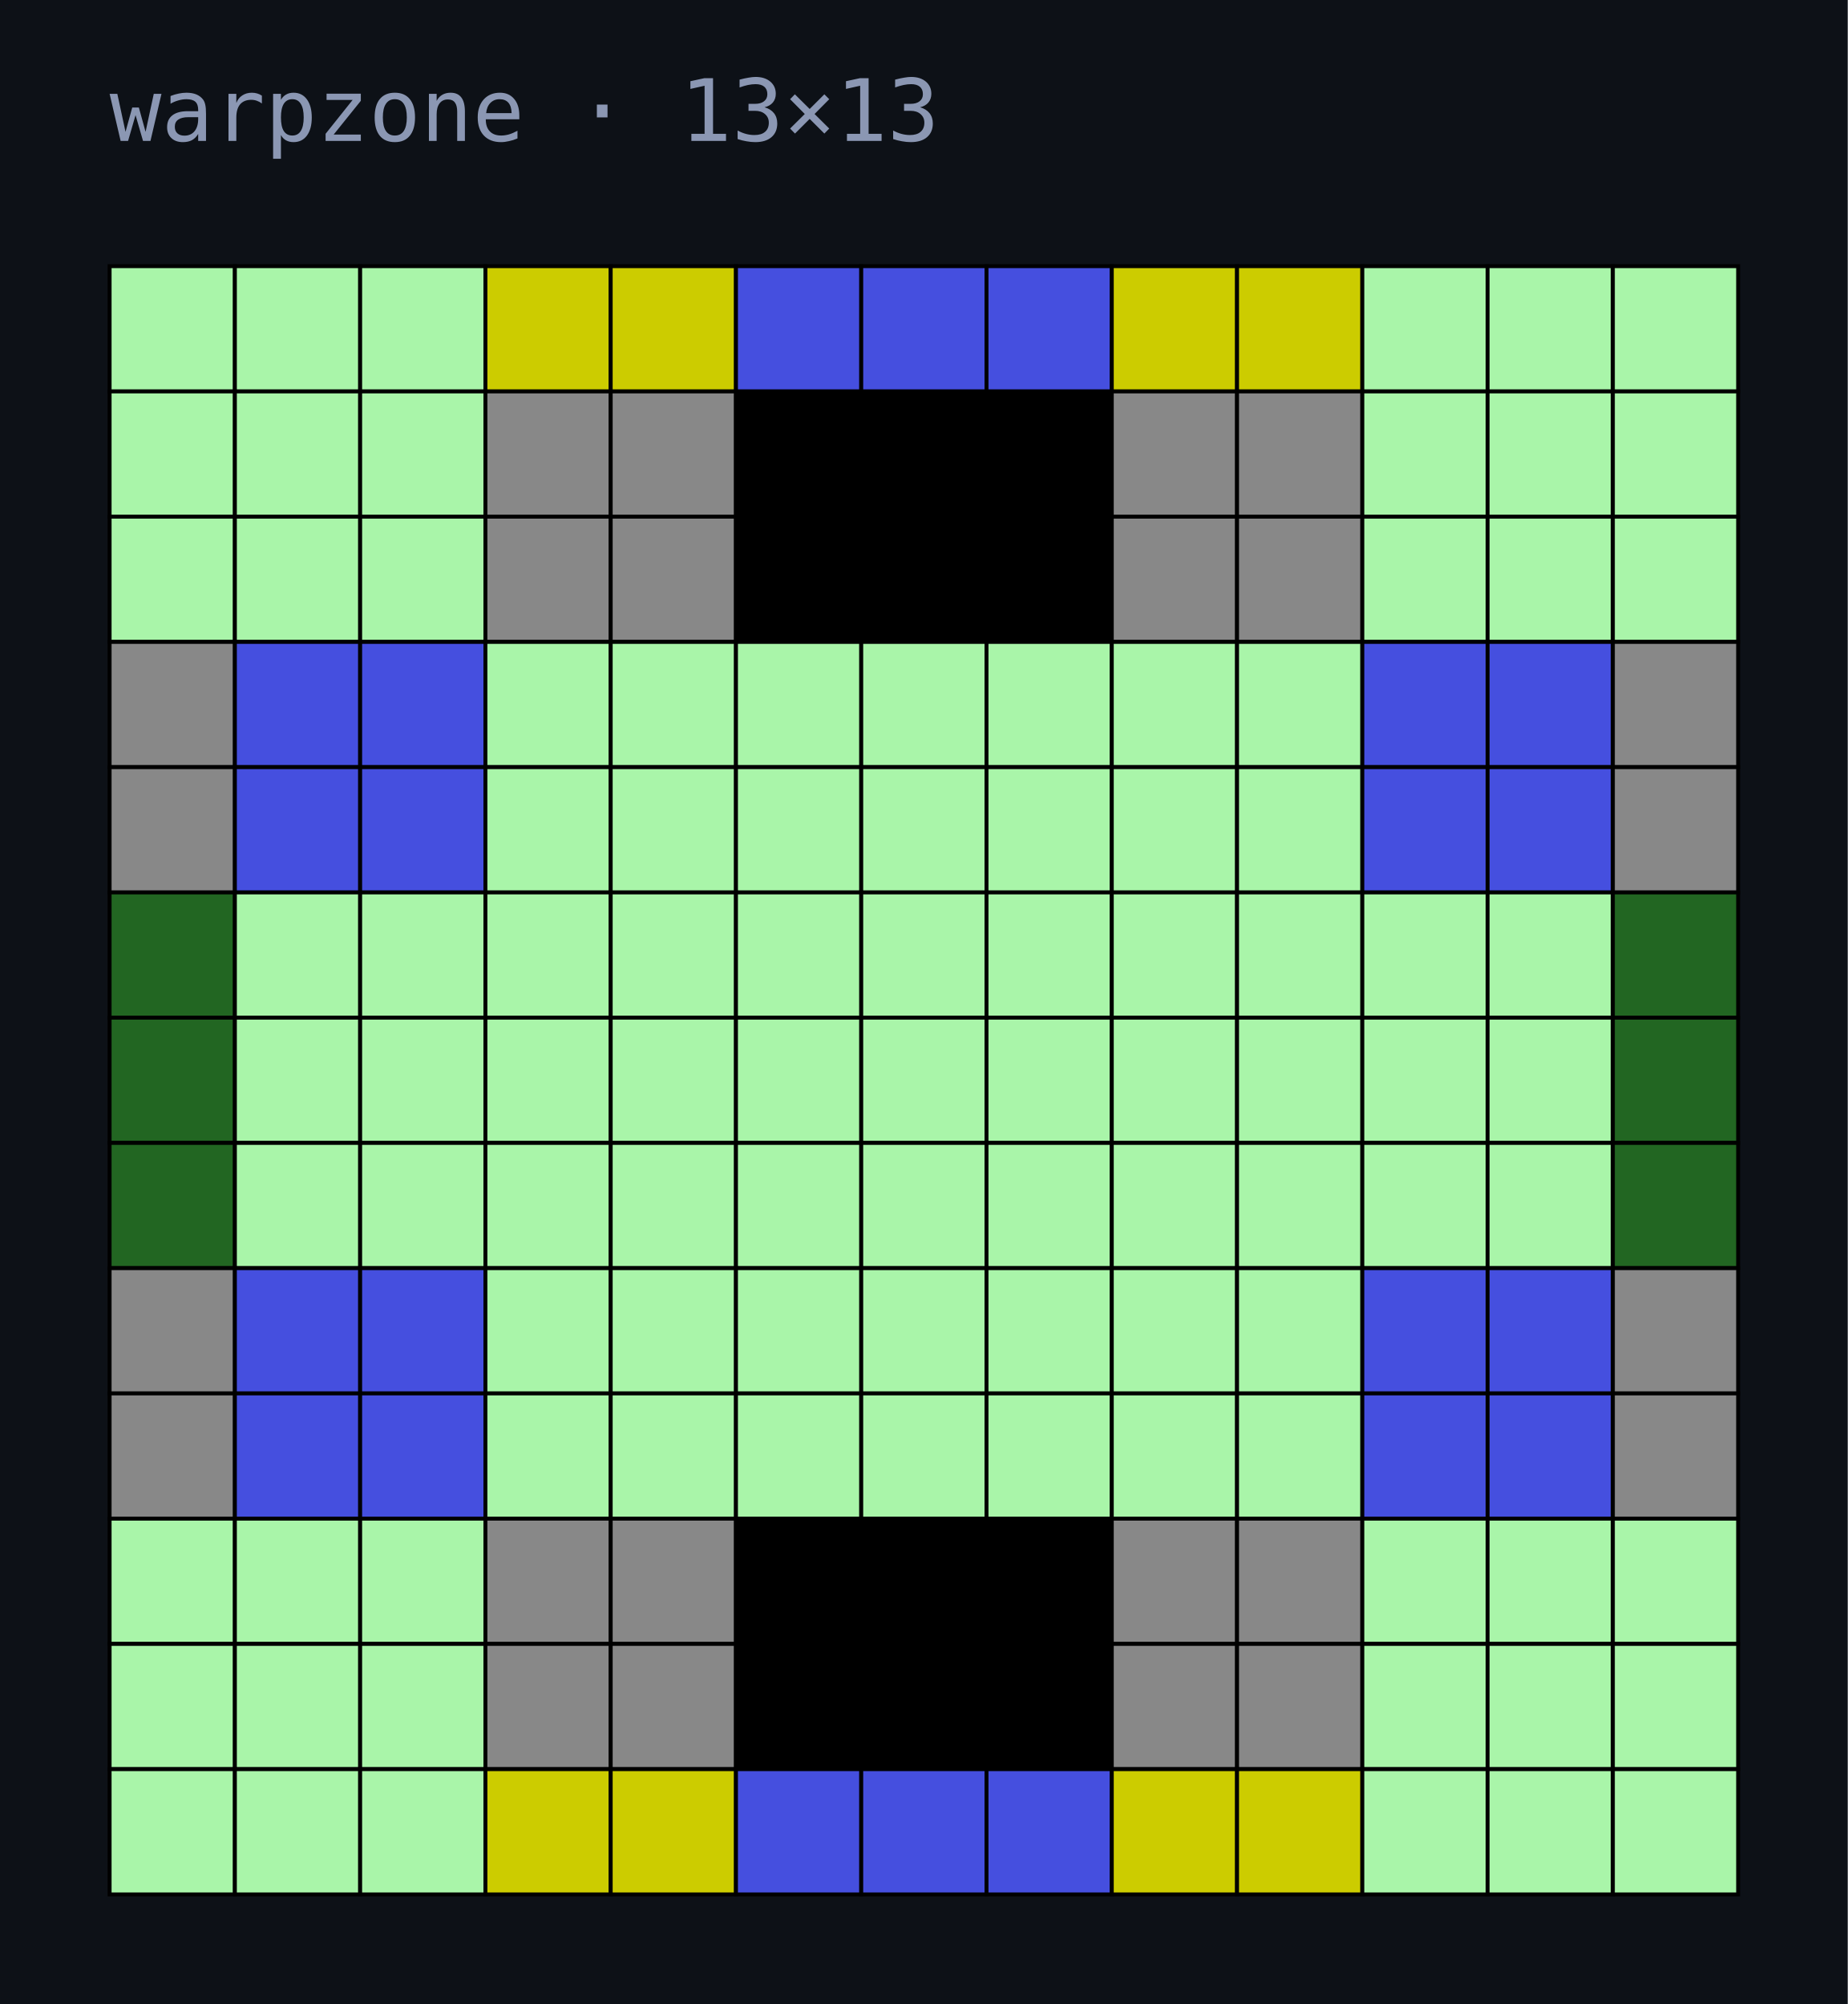
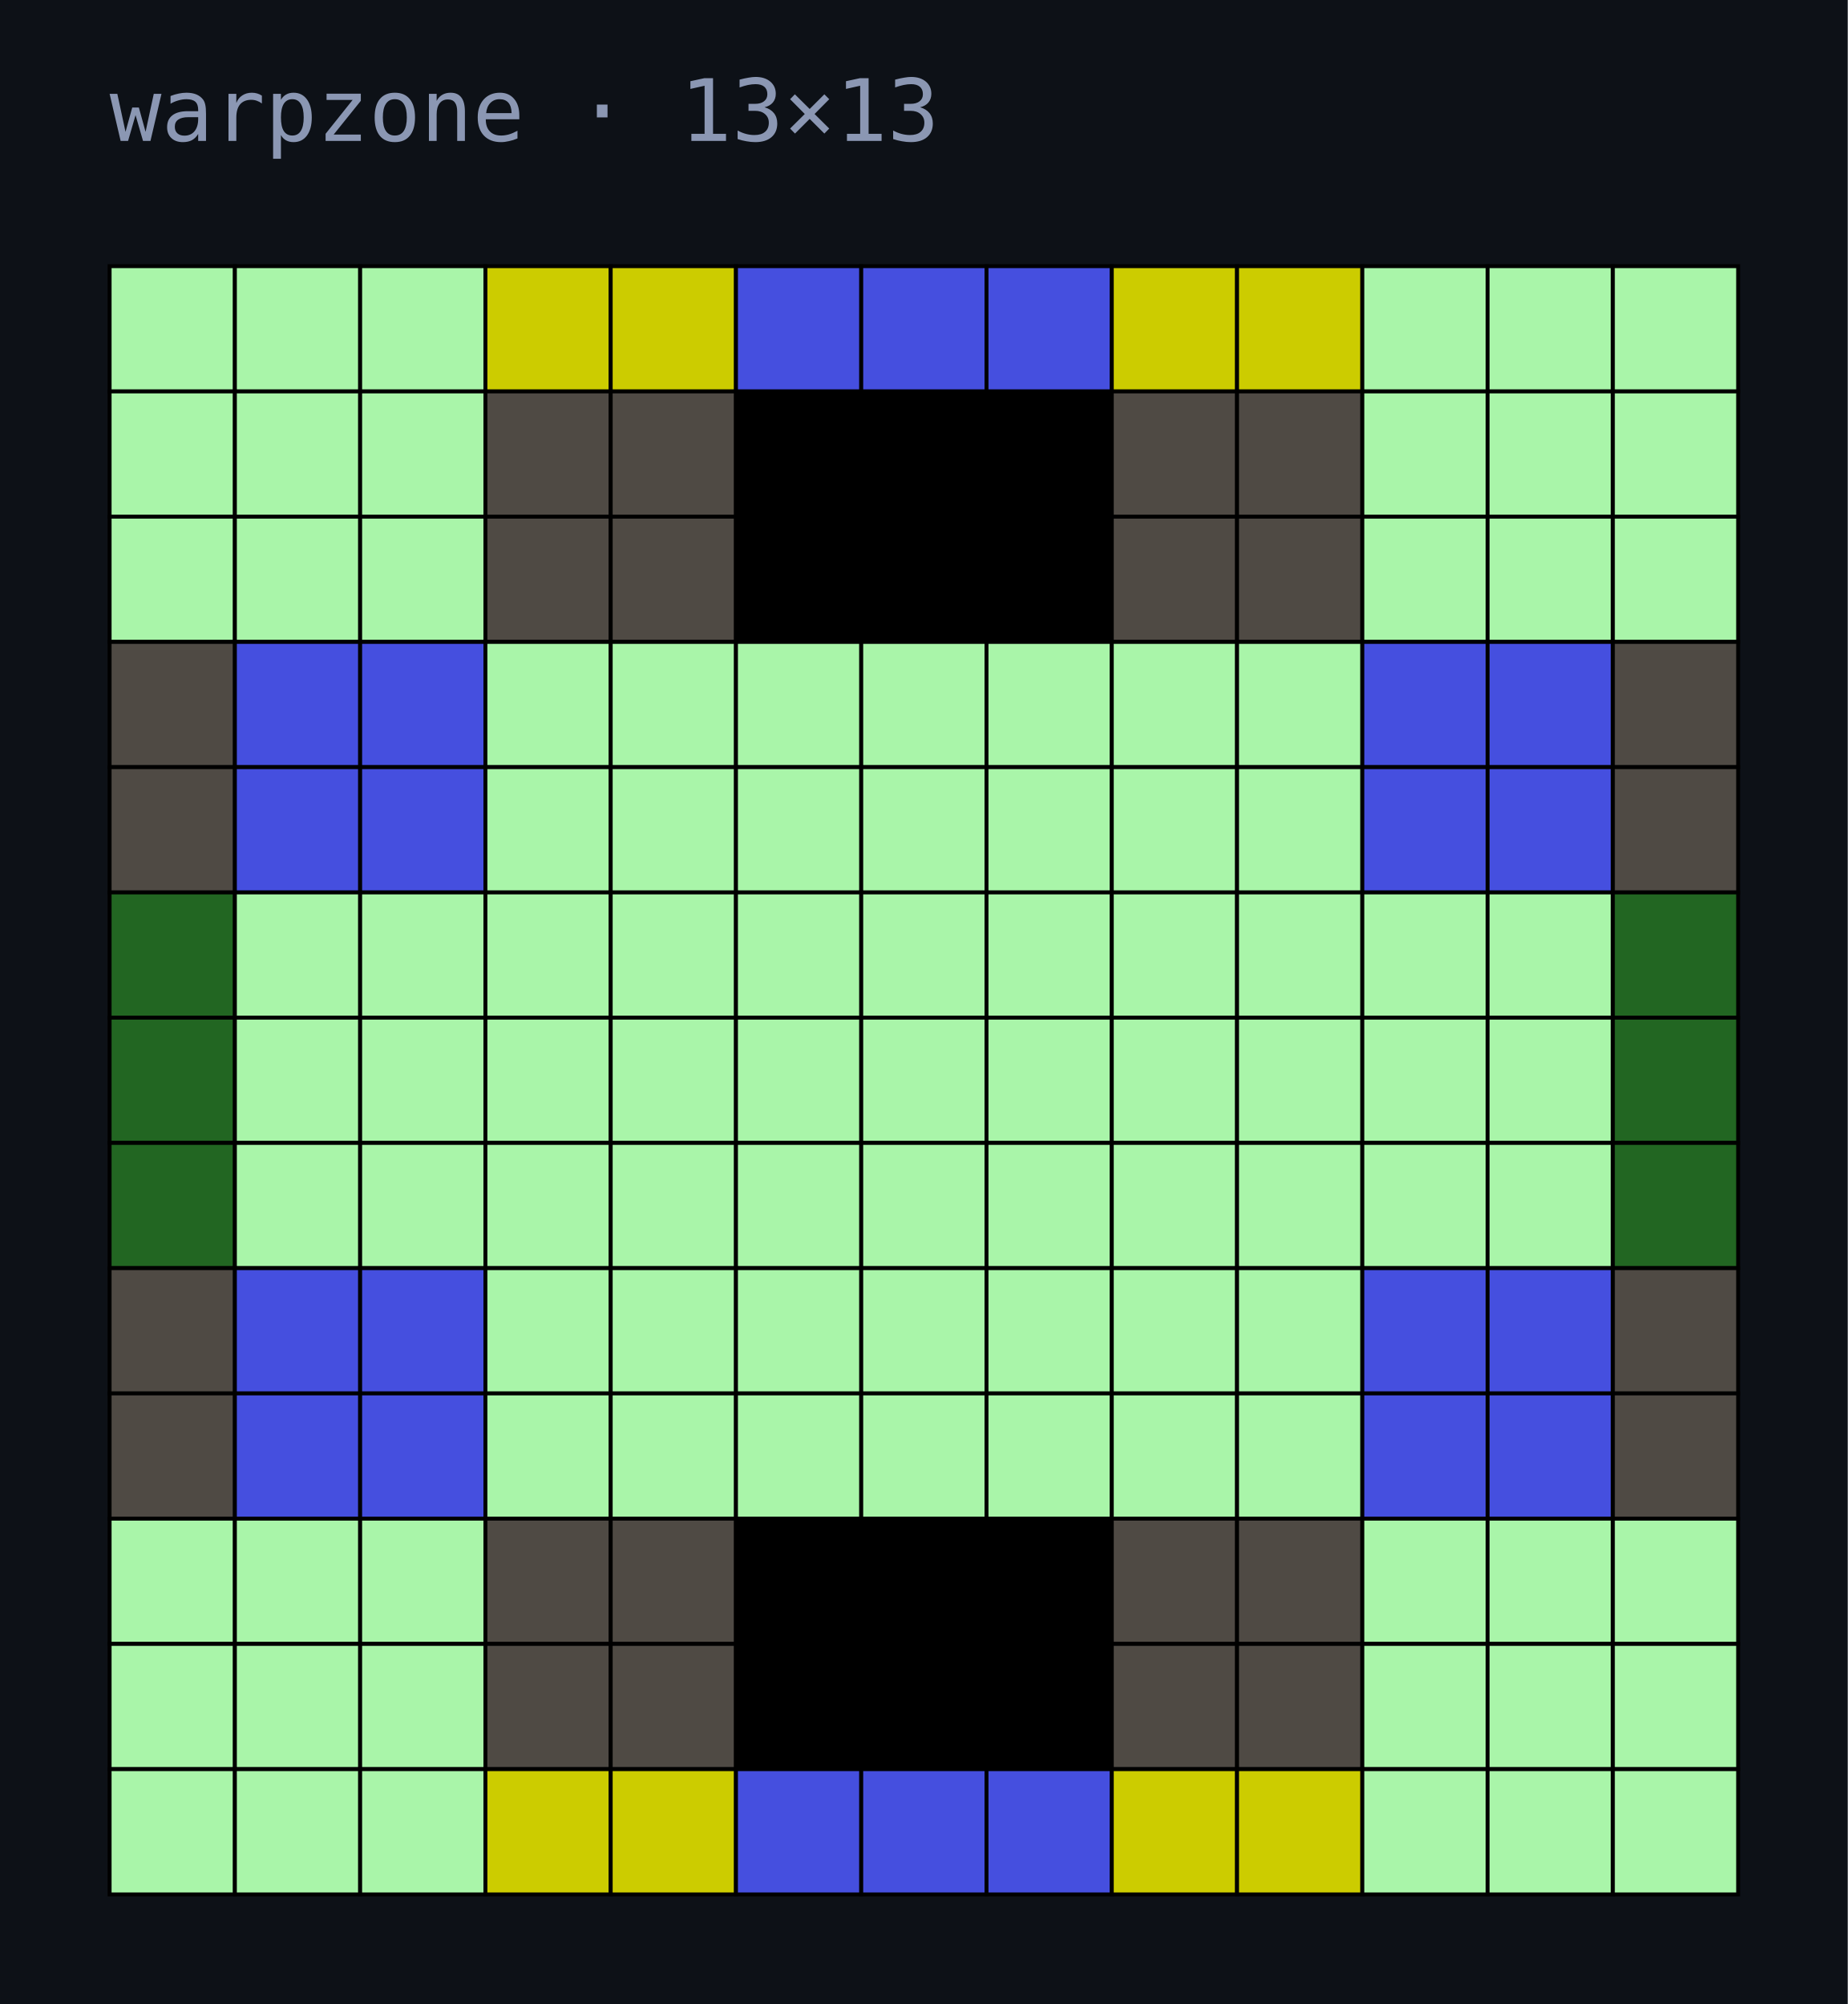
<svg xmlns="http://www.w3.org/2000/svg" width="236" height="256" viewBox="0 0 236 256">
  <rect width="100%" height="100%" fill="#0d1117" />
  <text x="14" y="18" fill="#8b97b3" font-family="ui-monospace,Menlo,Consolas,monospace" font-size="11">warpzone · 13×13</text>
  <rect x="14" y="34" width="16" height="16" fill="#A9F5A9" stroke="#000" stroke-width="0.5" />
  <rect x="30" y="34" width="16" height="16" fill="#A9F5A9" stroke="#000" stroke-width="0.5" />
  <rect x="46" y="34" width="16" height="16" fill="#A9F5A9" stroke="#000" stroke-width="0.5" />
  <rect x="62" y="34" width="16" height="16" fill="#CCCC00" stroke="#000" stroke-width="0.5" />
  <rect x="78" y="34" width="16" height="16" fill="#CCCC00" stroke="#000" stroke-width="0.5" />
  <rect x="94" y="34" width="16" height="16" fill="#454FDF" stroke="#000" stroke-width="0.5" />
  <rect x="110" y="34" width="16" height="16" fill="#454FDF" stroke="#000" stroke-width="0.5" />
  <rect x="126" y="34" width="16" height="16" fill="#454FDF" stroke="#000" stroke-width="0.5" />
  <rect x="142" y="34" width="16" height="16" fill="#CCCC00" stroke="#000" stroke-width="0.5" />
  <rect x="158" y="34" width="16" height="16" fill="#CCCC00" stroke="#000" stroke-width="0.5" />
  <rect x="174" y="34" width="16" height="16" fill="#A9F5A9" stroke="#000" stroke-width="0.5" />
  <rect x="190" y="34" width="16" height="16" fill="#A9F5A9" stroke="#000" stroke-width="0.5" />
  <rect x="206" y="34" width="16" height="16" fill="#A9F5A9" stroke="#000" stroke-width="0.5" />
  <rect x="14" y="50" width="16" height="16" fill="#A9F5A9" stroke="#000" stroke-width="0.5" />
  <rect x="30" y="50" width="16" height="16" fill="#A9F5A9" stroke="#000" stroke-width="0.5" />
  <rect x="46" y="50" width="16" height="16" fill="#A9F5A9" stroke="#000" stroke-width="0.5" />
-   <rect x="62" y="50" width="16" height="16" fill="#888888" stroke="#000" stroke-width="0.5" />
-   <rect x="78" y="50" width="16" height="16" fill="#888888" stroke="#000" stroke-width="0.5" />
+   <rect x="62" y="50" width="16" height="16" fill="#4f4a44" stroke="#000" stroke-width="0.5" />
+   <rect x="78" y="50" width="16" height="16" fill="#4f4a44" stroke="#000" stroke-width="0.5" />
  <rect x="94" y="50" width="16" height="16" fill="#000000" stroke="#000" stroke-width="0.5" />
  <rect x="110" y="50" width="16" height="16" fill="#000000" stroke="#000" stroke-width="0.5" />
  <rect x="126" y="50" width="16" height="16" fill="#000000" stroke="#000" stroke-width="0.5" />
-   <rect x="142" y="50" width="16" height="16" fill="#888888" stroke="#000" stroke-width="0.5" />
-   <rect x="158" y="50" width="16" height="16" fill="#888888" stroke="#000" stroke-width="0.5" />
+   <rect x="142" y="50" width="16" height="16" fill="#4f4a44" stroke="#000" stroke-width="0.5" />
+   <rect x="158" y="50" width="16" height="16" fill="#4f4a44" stroke="#000" stroke-width="0.5" />
  <rect x="174" y="50" width="16" height="16" fill="#A9F5A9" stroke="#000" stroke-width="0.5" />
  <rect x="190" y="50" width="16" height="16" fill="#A9F5A9" stroke="#000" stroke-width="0.5" />
  <rect x="206" y="50" width="16" height="16" fill="#A9F5A9" stroke="#000" stroke-width="0.5" />
  <rect x="14" y="66" width="16" height="16" fill="#A9F5A9" stroke="#000" stroke-width="0.5" />
  <rect x="30" y="66" width="16" height="16" fill="#A9F5A9" stroke="#000" stroke-width="0.5" />
  <rect x="46" y="66" width="16" height="16" fill="#A9F5A9" stroke="#000" stroke-width="0.5" />
-   <rect x="62" y="66" width="16" height="16" fill="#888888" stroke="#000" stroke-width="0.5" />
-   <rect x="78" y="66" width="16" height="16" fill="#888888" stroke="#000" stroke-width="0.5" />
+   <rect x="62" y="66" width="16" height="16" fill="#4f4a44" stroke="#000" stroke-width="0.5" />
+   <rect x="78" y="66" width="16" height="16" fill="#4f4a44" stroke="#000" stroke-width="0.5" />
  <rect x="94" y="66" width="16" height="16" fill="#000000" stroke="#000" stroke-width="0.5" />
  <rect x="110" y="66" width="16" height="16" fill="#000000" stroke="#000" stroke-width="0.5" />
  <rect x="126" y="66" width="16" height="16" fill="#000000" stroke="#000" stroke-width="0.5" />
-   <rect x="142" y="66" width="16" height="16" fill="#888888" stroke="#000" stroke-width="0.5" />
-   <rect x="158" y="66" width="16" height="16" fill="#888888" stroke="#000" stroke-width="0.5" />
+   <rect x="142" y="66" width="16" height="16" fill="#4f4a44" stroke="#000" stroke-width="0.5" />
+   <rect x="158" y="66" width="16" height="16" fill="#4f4a44" stroke="#000" stroke-width="0.5" />
  <rect x="174" y="66" width="16" height="16" fill="#A9F5A9" stroke="#000" stroke-width="0.5" />
  <rect x="190" y="66" width="16" height="16" fill="#A9F5A9" stroke="#000" stroke-width="0.5" />
  <rect x="206" y="66" width="16" height="16" fill="#A9F5A9" stroke="#000" stroke-width="0.5" />
-   <rect x="14" y="82" width="16" height="16" fill="#888888" stroke="#000" stroke-width="0.5" />
+   <rect x="14" y="82" width="16" height="16" fill="#4f4a44" stroke="#000" stroke-width="0.5" />
  <rect x="30" y="82" width="16" height="16" fill="#454FDF" stroke="#000" stroke-width="0.5" />
  <rect x="46" y="82" width="16" height="16" fill="#454FDF" stroke="#000" stroke-width="0.5" />
  <rect x="62" y="82" width="16" height="16" fill="#A9F5A9" stroke="#000" stroke-width="0.5" />
  <rect x="78" y="82" width="16" height="16" fill="#A9F5A9" stroke="#000" stroke-width="0.5" />
  <rect x="94" y="82" width="16" height="16" fill="#A9F5A9" stroke="#000" stroke-width="0.5" />
  <rect x="110" y="82" width="16" height="16" fill="#A9F5A9" stroke="#000" stroke-width="0.5" />
  <rect x="126" y="82" width="16" height="16" fill="#A9F5A9" stroke="#000" stroke-width="0.5" />
  <rect x="142" y="82" width="16" height="16" fill="#A9F5A9" stroke="#000" stroke-width="0.5" />
  <rect x="158" y="82" width="16" height="16" fill="#A9F5A9" stroke="#000" stroke-width="0.5" />
  <rect x="174" y="82" width="16" height="16" fill="#454FDF" stroke="#000" stroke-width="0.5" />
  <rect x="190" y="82" width="16" height="16" fill="#454FDF" stroke="#000" stroke-width="0.5" />
-   <rect x="206" y="82" width="16" height="16" fill="#888888" stroke="#000" stroke-width="0.5" />
-   <rect x="14" y="98" width="16" height="16" fill="#888888" stroke="#000" stroke-width="0.5" />
+   <rect x="206" y="82" width="16" height="16" fill="#4f4a44" stroke="#000" stroke-width="0.5" />
+   <rect x="14" y="98" width="16" height="16" fill="#4f4a44" stroke="#000" stroke-width="0.5" />
  <rect x="30" y="98" width="16" height="16" fill="#454FDF" stroke="#000" stroke-width="0.5" />
  <rect x="46" y="98" width="16" height="16" fill="#454FDF" stroke="#000" stroke-width="0.5" />
  <rect x="62" y="98" width="16" height="16" fill="#A9F5A9" stroke="#000" stroke-width="0.5" />
  <rect x="78" y="98" width="16" height="16" fill="#A9F5A9" stroke="#000" stroke-width="0.5" />
  <rect x="94" y="98" width="16" height="16" fill="#A9F5A9" stroke="#000" stroke-width="0.5" />
  <rect x="110" y="98" width="16" height="16" fill="#A9F5A9" stroke="#000" stroke-width="0.5" />
  <rect x="126" y="98" width="16" height="16" fill="#A9F5A9" stroke="#000" stroke-width="0.5" />
  <rect x="142" y="98" width="16" height="16" fill="#A9F5A9" stroke="#000" stroke-width="0.5" />
  <rect x="158" y="98" width="16" height="16" fill="#A9F5A9" stroke="#000" stroke-width="0.5" />
  <rect x="174" y="98" width="16" height="16" fill="#454FDF" stroke="#000" stroke-width="0.5" />
  <rect x="190" y="98" width="16" height="16" fill="#454FDF" stroke="#000" stroke-width="0.5" />
-   <rect x="206" y="98" width="16" height="16" fill="#888888" stroke="#000" stroke-width="0.5" />
+   <rect x="206" y="98" width="16" height="16" fill="#4f4a44" stroke="#000" stroke-width="0.5" />
  <rect x="14" y="114" width="16" height="16" fill="#226622" stroke="#000" stroke-width="0.5" />
  <rect x="30" y="114" width="16" height="16" fill="#A9F5A9" stroke="#000" stroke-width="0.5" />
  <rect x="46" y="114" width="16" height="16" fill="#A9F5A9" stroke="#000" stroke-width="0.5" />
  <rect x="62" y="114" width="16" height="16" fill="#A9F5A9" stroke="#000" stroke-width="0.5" />
  <rect x="78" y="114" width="16" height="16" fill="#A9F5A9" stroke="#000" stroke-width="0.5" />
  <rect x="94" y="114" width="16" height="16" fill="#A9F5A9" stroke="#000" stroke-width="0.5" />
  <rect x="110" y="114" width="16" height="16" fill="#A9F5A9" stroke="#000" stroke-width="0.5" />
  <rect x="126" y="114" width="16" height="16" fill="#A9F5A9" stroke="#000" stroke-width="0.5" />
  <rect x="142" y="114" width="16" height="16" fill="#A9F5A9" stroke="#000" stroke-width="0.5" />
  <rect x="158" y="114" width="16" height="16" fill="#A9F5A9" stroke="#000" stroke-width="0.5" />
  <rect x="174" y="114" width="16" height="16" fill="#A9F5A9" stroke="#000" stroke-width="0.5" />
  <rect x="190" y="114" width="16" height="16" fill="#A9F5A9" stroke="#000" stroke-width="0.5" />
  <rect x="206" y="114" width="16" height="16" fill="#226622" stroke="#000" stroke-width="0.5" />
  <rect x="14" y="130" width="16" height="16" fill="#226622" stroke="#000" stroke-width="0.5" />
  <rect x="30" y="130" width="16" height="16" fill="#A9F5A9" stroke="#000" stroke-width="0.5" />
  <rect x="46" y="130" width="16" height="16" fill="#A9F5A9" stroke="#000" stroke-width="0.5" />
  <rect x="62" y="130" width="16" height="16" fill="#A9F5A9" stroke="#000" stroke-width="0.5" />
  <rect x="78" y="130" width="16" height="16" fill="#A9F5A9" stroke="#000" stroke-width="0.5" />
  <rect x="94" y="130" width="16" height="16" fill="#A9F5A9" stroke="#000" stroke-width="0.5" />
  <rect x="110" y="130" width="16" height="16" fill="#A9F5A9" stroke="#000" stroke-width="0.5" />
  <rect x="126" y="130" width="16" height="16" fill="#A9F5A9" stroke="#000" stroke-width="0.5" />
  <rect x="142" y="130" width="16" height="16" fill="#A9F5A9" stroke="#000" stroke-width="0.5" />
  <rect x="158" y="130" width="16" height="16" fill="#A9F5A9" stroke="#000" stroke-width="0.5" />
  <rect x="174" y="130" width="16" height="16" fill="#A9F5A9" stroke="#000" stroke-width="0.5" />
  <rect x="190" y="130" width="16" height="16" fill="#A9F5A9" stroke="#000" stroke-width="0.5" />
  <rect x="206" y="130" width="16" height="16" fill="#226622" stroke="#000" stroke-width="0.5" />
  <rect x="14" y="146" width="16" height="16" fill="#226622" stroke="#000" stroke-width="0.5" />
  <rect x="30" y="146" width="16" height="16" fill="#A9F5A9" stroke="#000" stroke-width="0.5" />
  <rect x="46" y="146" width="16" height="16" fill="#A9F5A9" stroke="#000" stroke-width="0.5" />
  <rect x="62" y="146" width="16" height="16" fill="#A9F5A9" stroke="#000" stroke-width="0.5" />
  <rect x="78" y="146" width="16" height="16" fill="#A9F5A9" stroke="#000" stroke-width="0.5" />
  <rect x="94" y="146" width="16" height="16" fill="#A9F5A9" stroke="#000" stroke-width="0.5" />
  <rect x="110" y="146" width="16" height="16" fill="#A9F5A9" stroke="#000" stroke-width="0.5" />
  <rect x="126" y="146" width="16" height="16" fill="#A9F5A9" stroke="#000" stroke-width="0.5" />
  <rect x="142" y="146" width="16" height="16" fill="#A9F5A9" stroke="#000" stroke-width="0.5" />
  <rect x="158" y="146" width="16" height="16" fill="#A9F5A9" stroke="#000" stroke-width="0.5" />
  <rect x="174" y="146" width="16" height="16" fill="#A9F5A9" stroke="#000" stroke-width="0.5" />
  <rect x="190" y="146" width="16" height="16" fill="#A9F5A9" stroke="#000" stroke-width="0.5" />
  <rect x="206" y="146" width="16" height="16" fill="#226622" stroke="#000" stroke-width="0.5" />
-   <rect x="14" y="162" width="16" height="16" fill="#888888" stroke="#000" stroke-width="0.5" />
+   <rect x="14" y="162" width="16" height="16" fill="#4f4a44" stroke="#000" stroke-width="0.5" />
  <rect x="30" y="162" width="16" height="16" fill="#454FDF" stroke="#000" stroke-width="0.5" />
  <rect x="46" y="162" width="16" height="16" fill="#454FDF" stroke="#000" stroke-width="0.5" />
  <rect x="62" y="162" width="16" height="16" fill="#A9F5A9" stroke="#000" stroke-width="0.5" />
  <rect x="78" y="162" width="16" height="16" fill="#A9F5A9" stroke="#000" stroke-width="0.5" />
  <rect x="94" y="162" width="16" height="16" fill="#A9F5A9" stroke="#000" stroke-width="0.5" />
  <rect x="110" y="162" width="16" height="16" fill="#A9F5A9" stroke="#000" stroke-width="0.5" />
  <rect x="126" y="162" width="16" height="16" fill="#A9F5A9" stroke="#000" stroke-width="0.5" />
  <rect x="142" y="162" width="16" height="16" fill="#A9F5A9" stroke="#000" stroke-width="0.5" />
  <rect x="158" y="162" width="16" height="16" fill="#A9F5A9" stroke="#000" stroke-width="0.5" />
  <rect x="174" y="162" width="16" height="16" fill="#454FDF" stroke="#000" stroke-width="0.5" />
  <rect x="190" y="162" width="16" height="16" fill="#454FDF" stroke="#000" stroke-width="0.5" />
-   <rect x="206" y="162" width="16" height="16" fill="#888888" stroke="#000" stroke-width="0.5" />
-   <rect x="14" y="178" width="16" height="16" fill="#888888" stroke="#000" stroke-width="0.5" />
+   <rect x="206" y="162" width="16" height="16" fill="#4f4a44" stroke="#000" stroke-width="0.5" />
+   <rect x="14" y="178" width="16" height="16" fill="#4f4a44" stroke="#000" stroke-width="0.5" />
  <rect x="30" y="178" width="16" height="16" fill="#454FDF" stroke="#000" stroke-width="0.5" />
  <rect x="46" y="178" width="16" height="16" fill="#454FDF" stroke="#000" stroke-width="0.5" />
  <rect x="62" y="178" width="16" height="16" fill="#A9F5A9" stroke="#000" stroke-width="0.5" />
  <rect x="78" y="178" width="16" height="16" fill="#A9F5A9" stroke="#000" stroke-width="0.5" />
  <rect x="94" y="178" width="16" height="16" fill="#A9F5A9" stroke="#000" stroke-width="0.5" />
  <rect x="110" y="178" width="16" height="16" fill="#A9F5A9" stroke="#000" stroke-width="0.5" />
  <rect x="126" y="178" width="16" height="16" fill="#A9F5A9" stroke="#000" stroke-width="0.5" />
  <rect x="142" y="178" width="16" height="16" fill="#A9F5A9" stroke="#000" stroke-width="0.5" />
  <rect x="158" y="178" width="16" height="16" fill="#A9F5A9" stroke="#000" stroke-width="0.5" />
  <rect x="174" y="178" width="16" height="16" fill="#454FDF" stroke="#000" stroke-width="0.5" />
  <rect x="190" y="178" width="16" height="16" fill="#454FDF" stroke="#000" stroke-width="0.5" />
-   <rect x="206" y="178" width="16" height="16" fill="#888888" stroke="#000" stroke-width="0.5" />
+   <rect x="206" y="178" width="16" height="16" fill="#4f4a44" stroke="#000" stroke-width="0.5" />
  <rect x="14" y="194" width="16" height="16" fill="#A9F5A9" stroke="#000" stroke-width="0.5" />
  <rect x="30" y="194" width="16" height="16" fill="#A9F5A9" stroke="#000" stroke-width="0.5" />
  <rect x="46" y="194" width="16" height="16" fill="#A9F5A9" stroke="#000" stroke-width="0.5" />
-   <rect x="62" y="194" width="16" height="16" fill="#888888" stroke="#000" stroke-width="0.5" />
-   <rect x="78" y="194" width="16" height="16" fill="#888888" stroke="#000" stroke-width="0.5" />
+   <rect x="62" y="194" width="16" height="16" fill="#4f4a44" stroke="#000" stroke-width="0.5" />
+   <rect x="78" y="194" width="16" height="16" fill="#4f4a44" stroke="#000" stroke-width="0.5" />
  <rect x="94" y="194" width="16" height="16" fill="#000000" stroke="#000" stroke-width="0.5" />
  <rect x="110" y="194" width="16" height="16" fill="#000000" stroke="#000" stroke-width="0.5" />
  <rect x="126" y="194" width="16" height="16" fill="#000000" stroke="#000" stroke-width="0.5" />
-   <rect x="142" y="194" width="16" height="16" fill="#888888" stroke="#000" stroke-width="0.5" />
-   <rect x="158" y="194" width="16" height="16" fill="#888888" stroke="#000" stroke-width="0.5" />
+   <rect x="142" y="194" width="16" height="16" fill="#4f4a44" stroke="#000" stroke-width="0.5" />
+   <rect x="158" y="194" width="16" height="16" fill="#4f4a44" stroke="#000" stroke-width="0.5" />
  <rect x="174" y="194" width="16" height="16" fill="#A9F5A9" stroke="#000" stroke-width="0.5" />
  <rect x="190" y="194" width="16" height="16" fill="#A9F5A9" stroke="#000" stroke-width="0.5" />
  <rect x="206" y="194" width="16" height="16" fill="#A9F5A9" stroke="#000" stroke-width="0.5" />
  <rect x="14" y="210" width="16" height="16" fill="#A9F5A9" stroke="#000" stroke-width="0.5" />
  <rect x="30" y="210" width="16" height="16" fill="#A9F5A9" stroke="#000" stroke-width="0.5" />
  <rect x="46" y="210" width="16" height="16" fill="#A9F5A9" stroke="#000" stroke-width="0.5" />
-   <rect x="62" y="210" width="16" height="16" fill="#888888" stroke="#000" stroke-width="0.5" />
-   <rect x="78" y="210" width="16" height="16" fill="#888888" stroke="#000" stroke-width="0.5" />
+   <rect x="62" y="210" width="16" height="16" fill="#4f4a44" stroke="#000" stroke-width="0.5" />
+   <rect x="78" y="210" width="16" height="16" fill="#4f4a44" stroke="#000" stroke-width="0.5" />
  <rect x="94" y="210" width="16" height="16" fill="#000000" stroke="#000" stroke-width="0.5" />
  <rect x="110" y="210" width="16" height="16" fill="#000000" stroke="#000" stroke-width="0.5" />
  <rect x="126" y="210" width="16" height="16" fill="#000000" stroke="#000" stroke-width="0.5" />
-   <rect x="142" y="210" width="16" height="16" fill="#888888" stroke="#000" stroke-width="0.5" />
-   <rect x="158" y="210" width="16" height="16" fill="#888888" stroke="#000" stroke-width="0.5" />
+   <rect x="142" y="210" width="16" height="16" fill="#4f4a44" stroke="#000" stroke-width="0.5" />
+   <rect x="158" y="210" width="16" height="16" fill="#4f4a44" stroke="#000" stroke-width="0.5" />
  <rect x="174" y="210" width="16" height="16" fill="#A9F5A9" stroke="#000" stroke-width="0.5" />
  <rect x="190" y="210" width="16" height="16" fill="#A9F5A9" stroke="#000" stroke-width="0.5" />
  <rect x="206" y="210" width="16" height="16" fill="#A9F5A9" stroke="#000" stroke-width="0.5" />
  <rect x="14" y="226" width="16" height="16" fill="#A9F5A9" stroke="#000" stroke-width="0.5" />
  <rect x="30" y="226" width="16" height="16" fill="#A9F5A9" stroke="#000" stroke-width="0.5" />
  <rect x="46" y="226" width="16" height="16" fill="#A9F5A9" stroke="#000" stroke-width="0.5" />
  <rect x="62" y="226" width="16" height="16" fill="#CCCC00" stroke="#000" stroke-width="0.5" />
  <rect x="78" y="226" width="16" height="16" fill="#CCCC00" stroke="#000" stroke-width="0.5" />
  <rect x="94" y="226" width="16" height="16" fill="#454FDF" stroke="#000" stroke-width="0.5" />
  <rect x="110" y="226" width="16" height="16" fill="#454FDF" stroke="#000" stroke-width="0.5" />
  <rect x="126" y="226" width="16" height="16" fill="#454FDF" stroke="#000" stroke-width="0.5" />
  <rect x="142" y="226" width="16" height="16" fill="#CCCC00" stroke="#000" stroke-width="0.5" />
  <rect x="158" y="226" width="16" height="16" fill="#CCCC00" stroke="#000" stroke-width="0.5" />
  <rect x="174" y="226" width="16" height="16" fill="#A9F5A9" stroke="#000" stroke-width="0.5" />
  <rect x="190" y="226" width="16" height="16" fill="#A9F5A9" stroke="#000" stroke-width="0.5" />
  <rect x="206" y="226" width="16" height="16" fill="#A9F5A9" stroke="#000" stroke-width="0.5" />
</svg>
